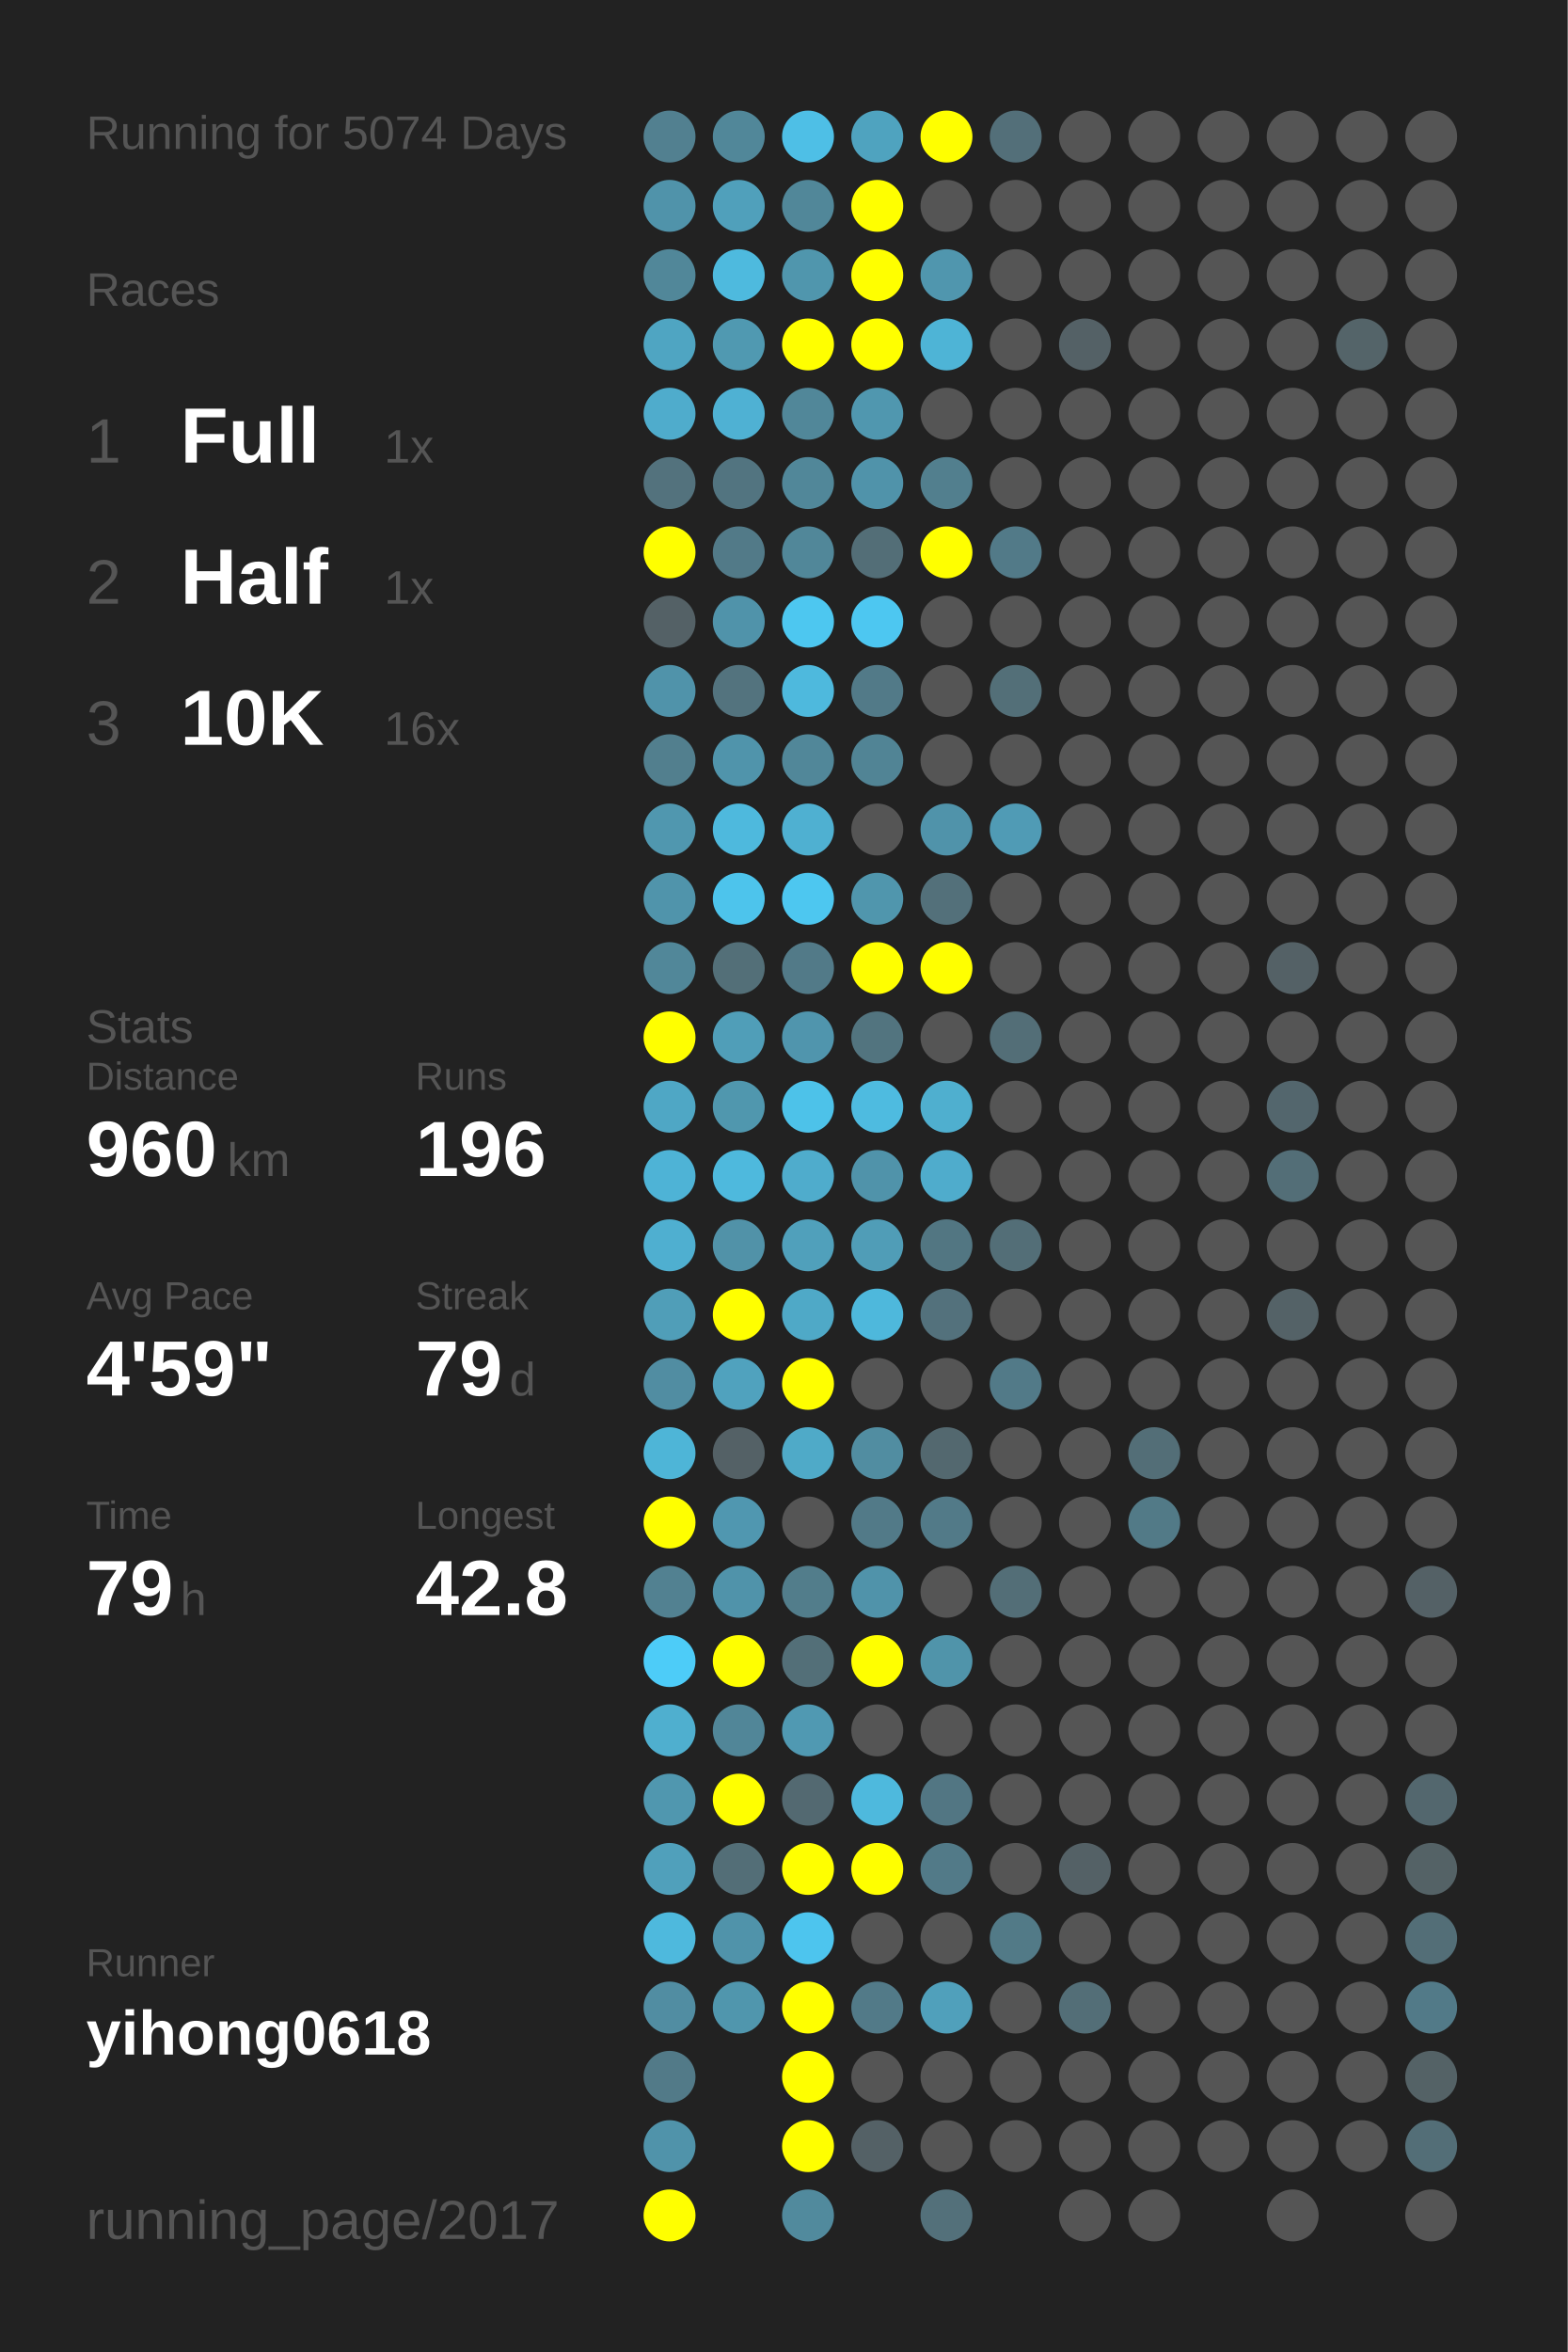
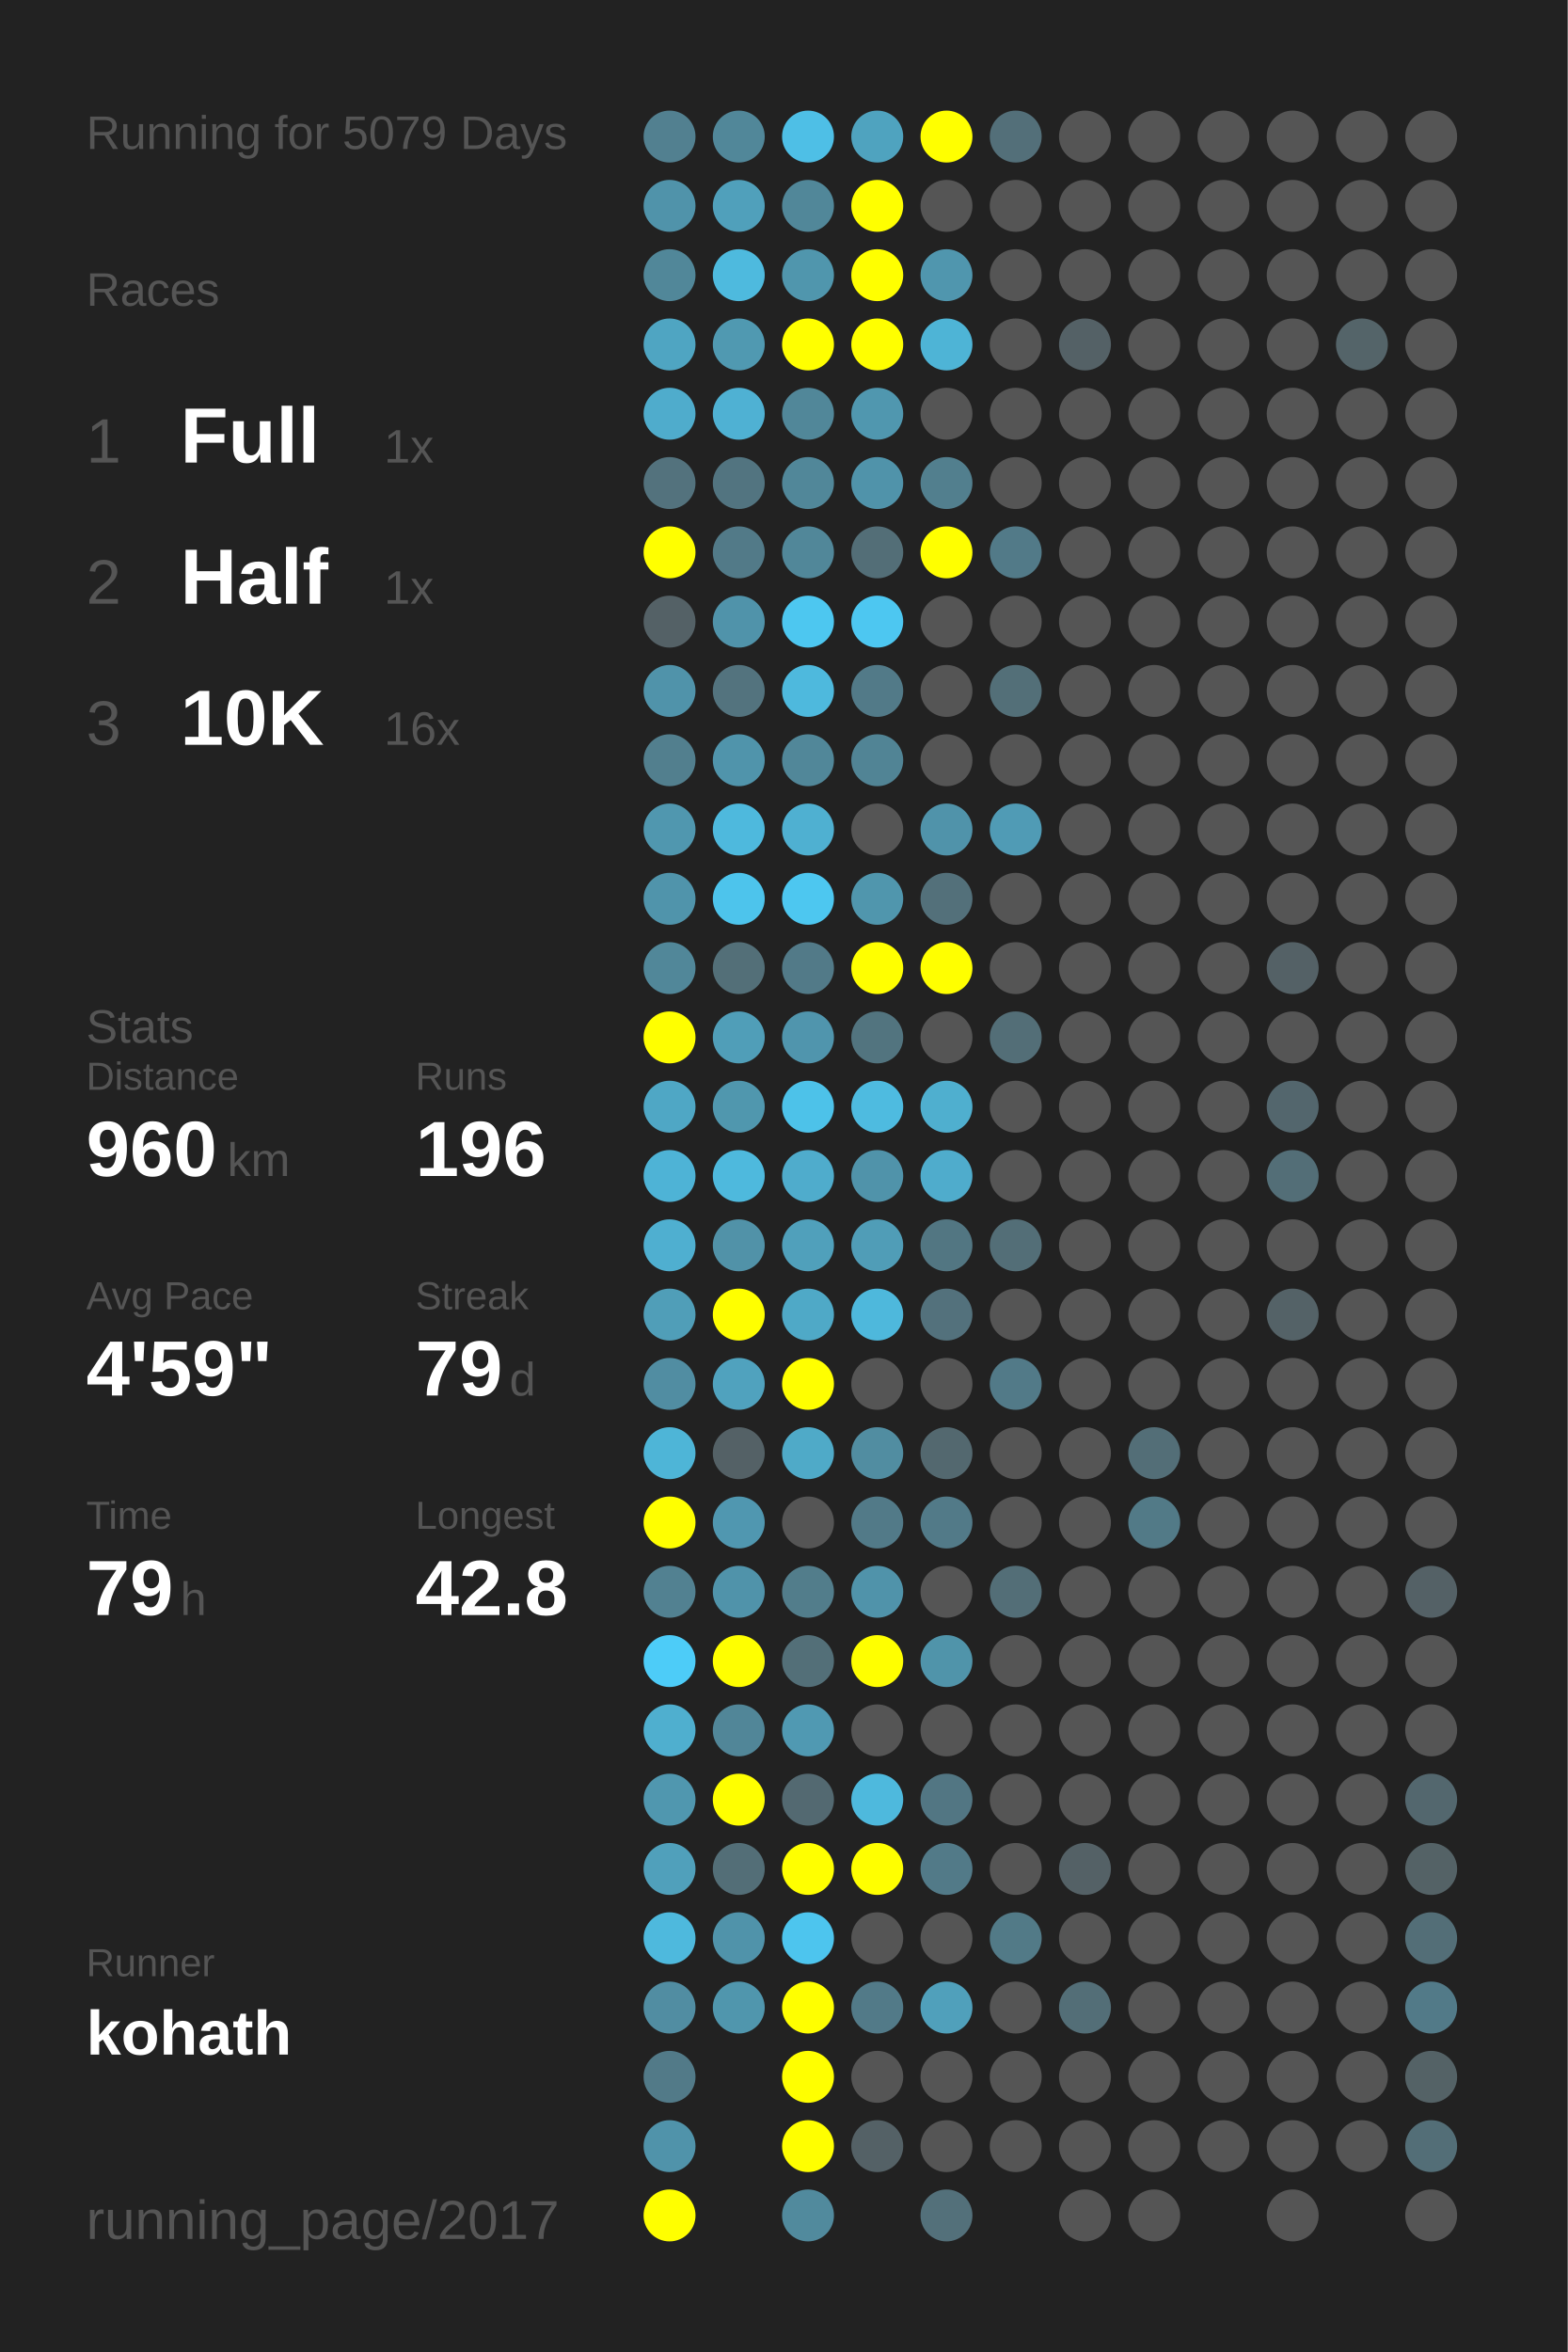
<svg xmlns="http://www.w3.org/2000/svg" baseProfile="full" height="300mm" version="1.1" viewBox="0,0,200,300" width="200mm">
  <defs />
  <rect fill="#222222" height="300" width="200" x="0" y="0" />
-   <text fill="#555555" style="font-size:6px; font-family:Arial;" x="11" y="19">Running for 5074 Days</text>
+   <text fill="#555555" style="font-size:6px; font-family:Arial;" x="11" y="19">Running for 5079 Days</text>
  <text fill="#555555" style="font-size:6px; font-family:Arial;" x="11" y="39">Races</text>
  <text fill="#555555" style="font-size:8px; font-family:Arial;" x="11" y="59">1</text>
  <text fill="#FFFFFF" style="font-size:10px; font-family:Arial; font-weight:bold;" x="23" y="59">Full</text>
  <text fill="#555555" style="font-size:6px; font-family:Arial;" x="49" y="59">1x</text>
  <text fill="#555555" style="font-size:8px; font-family:Arial;" x="11" y="77">2</text>
  <text fill="#FFFFFF" style="font-size:10px; font-family:Arial; font-weight:bold;" x="23" y="77">Half</text>
  <text fill="#555555" style="font-size:6px; font-family:Arial;" x="49" y="77">1x</text>
  <text fill="#555555" style="font-size:8px; font-family:Arial;" x="11" y="95">3</text>
  <text fill="#FFFFFF" style="font-size:10px; font-family:Arial; font-weight:bold;" x="23" y="95">10K</text>
  <text fill="#555555" style="font-size:6px; font-family:Arial;" x="49" y="95">16x</text>
  <text fill="#555555" style="font-size:6px; font-family:Arial;" x="11" y="133">Stats</text>
  <text fill="#555555" style="font-size:5px; font-family:Arial;" x="11" y="139">Distance</text>
  <text fill="#FFFFFF" style="font-size:10px; font-family:Arial; font-weight:bold;" x="11" y="150">960</text>
  <text fill="#555555" style="font-size:6px; font-family:Arial;" x="29" y="150">km</text>
  <text fill="#555555" style="font-size:5px; font-family:Arial;" x="53" y="139">Runs</text>
  <text fill="#FFFFFF" style="font-size:10px; font-family:Arial; font-weight:bold;" x="53" y="150">196</text>
  <text fill="#555555" style="font-size:5px; font-family:Arial;" x="11" y="167">Avg Pace</text>
  <text fill="#FFFFFF" style="font-size:10px; font-family:Arial; font-weight:bold;" x="11" y="178">4'59"</text>
  <text fill="#555555" style="font-size:5px; font-family:Arial;" x="53" y="167">Streak</text>
  <text fill="#FFFFFF" style="font-size:10px; font-family:Arial; font-weight:bold;" x="53" y="178">79</text>
  <text fill="#555555" style="font-size:6px; font-family:Arial;" x="65" y="178">d</text>
  <text fill="#555555" style="font-size:5px; font-family:Arial;" x="11" y="195">Time</text>
  <text fill="#FFFFFF" style="font-size:10px; font-family:Arial; font-weight:bold;" x="11" y="206">79</text>
  <text fill="#555555" style="font-size:6px; font-family:Arial;" x="23" y="206">h</text>
  <text fill="#555555" style="font-size:5px; font-family:Arial;" x="53" y="195">Longest</text>
  <text fill="#FFFFFF" style="font-size:10px; font-family:Arial; font-weight:bold;" x="53" y="206">42.8</text>
  <text fill="#555555" style="font-size:5px; font-family:Arial;" x="11" y="252.065">Runner</text>
-   <text fill="#FFFFFF" style="font-size:8px; font-family:Arial; font-weight:bold;" x="11" y="262.065">yihong0618</text>
+   <text fill="#FFFFFF" style="font-size:8px; font-family:Arial; font-weight:bold;" x="11" y="262.065">kohath</text>
  <text fill="#555555" style="font-size:7px; font-family:Arial;" x="11" y="285.581">running_page/2017</text>
  <circle cx="85.417" cy="17.419" fill="#528090" r="3.312" />
  <circle cx="85.417" cy="26.258" fill="#5093aa" r="3.312" />
  <circle cx="85.417" cy="35.097" fill="#518799" r="3.312" />
  <circle cx="85.417" cy="43.935" fill="#4fa5c2" r="3.312" />
  <circle cx="85.417" cy="52.774" fill="#4faccc" r="3.312" />
  <circle cx="85.417" cy="61.613" fill="#53727d" r="3.312" />
  <circle cx="85.417" cy="70.452" fill="#FFFF00" r="3.312" />
  <circle cx="85.417" cy="79.29" fill="#546166" r="3.312" />
  <circle cx="85.417" cy="88.129" fill="#5093aa" r="3.312" />
  <circle cx="85.417" cy="96.968" fill="#527f8e" r="3.312" />
  <circle cx="85.417" cy="105.806" fill="#5097af" r="3.312" />
  <circle cx="85.417" cy="114.645" fill="#5094ab" r="3.312" />
  <circle cx="85.417" cy="123.484" fill="#518799" r="3.312" />
  <circle cx="85.417" cy="132.323" fill="#FFFF00" r="3.312" />
  <circle cx="85.417" cy="141.161" fill="#4fa7c5" r="3.312" />
  <circle cx="85.417" cy="150" fill="#4eb3d6" r="3.312" />
  <circle cx="85.417" cy="158.839" fill="#4fafd0" r="3.312" />
  <circle cx="85.417" cy="167.677" fill="#509eb8" r="3.312" />
  <circle cx="85.417" cy="176.516" fill="#518da2" r="3.312" />
  <circle cx="85.417" cy="185.355" fill="#4eb5d7" r="3.312" />
  <circle cx="85.417" cy="194.194" fill="#FFFF00" r="3.312" />
  <circle cx="85.417" cy="203.032" fill="#528191" r="3.312" />
  <circle cx="85.417" cy="211.871" fill="#4dccf8" r="3.312" />
  <circle cx="85.417" cy="220.71" fill="#4fafcf" r="3.312" />
  <circle cx="85.417" cy="229.548" fill="#5097af" r="3.312" />
  <circle cx="85.417" cy="238.387" fill="#50a0bb" r="3.312" />
  <circle cx="85.417" cy="247.226" fill="#4eb9dd" r="3.312" />
  <circle cx="85.417" cy="256.065" fill="#518da2" r="3.312" />
  <circle cx="85.417" cy="264.903" fill="#527a88" r="3.312" />
  <circle cx="85.417" cy="273.742" fill="#5093aa" r="3.312" />
  <circle cx="85.417" cy="282.581" fill="#FFFF00" r="3.312" />
  <circle cx="94.25" cy="17.419" fill="#518799" r="3.312" />
  <circle cx="94.25" cy="26.258" fill="#50a0bb" r="3.312" />
  <circle cx="94.25" cy="35.097" fill="#4ebade" r="3.312" />
  <circle cx="94.25" cy="43.935" fill="#5099b1" r="3.312" />
  <circle cx="94.25" cy="52.774" fill="#4fb1d3" r="3.312" />
  <circle cx="94.25" cy="61.613" fill="#527480" r="3.312" />
  <circle cx="94.25" cy="70.452" fill="#527a88" r="3.312" />
  <circle cx="94.25" cy="79.29" fill="#5093aa" r="3.312" />
  <circle cx="94.25" cy="88.129" fill="#53737e" r="3.312" />
  <circle cx="94.25" cy="96.968" fill="#5094ab" r="3.312" />
  <circle cx="94.25" cy="105.806" fill="#4eb9dd" r="3.312" />
  <circle cx="94.25" cy="114.645" fill="#4dc4ec" r="3.312" />
  <circle cx="94.25" cy="123.484" fill="#536f78" r="3.312" />
  <circle cx="94.25" cy="132.323" fill="#509eb8" r="3.312" />
  <circle cx="94.25" cy="141.161" fill="#5097ae" r="3.312" />
  <circle cx="94.25" cy="150" fill="#4eb9dd" r="3.312" />
  <circle cx="94.25" cy="158.839" fill="#5192a8" r="3.312" />
  <circle cx="94.25" cy="167.677" fill="#FFFF00" r="3.312" />
  <circle cx="94.25" cy="176.516" fill="#50a2be" r="3.312" />
  <circle cx="94.25" cy="185.355" fill="#546166" r="3.312" />
  <circle cx="94.25" cy="194.194" fill="#5097b0" r="3.312" />
  <circle cx="94.25" cy="203.032" fill="#5093aa" r="3.312" />
  <circle cx="94.25" cy="211.871" fill="#FFFF00" r="3.312" />
  <circle cx="94.25" cy="220.71" fill="#518698" r="3.312" />
  <circle cx="94.25" cy="229.548" fill="#FFFF00" r="3.312" />
  <circle cx="94.25" cy="238.387" fill="#536e77" r="3.312" />
  <circle cx="94.25" cy="247.226" fill="#5093aa" r="3.312" />
  <circle cx="94.25" cy="256.065" fill="#5096ad" r="3.312" />
  <circle cx="103.083" cy="17.419" fill="#4ebfe6" r="3.312" />
  <circle cx="103.083" cy="26.258" fill="#518799" r="3.312" />
  <circle cx="103.083" cy="35.097" fill="#5096ad" r="3.312" />
  <circle cx="103.083" cy="43.935" fill="#FFFF00" r="3.312" />
  <circle cx="103.083" cy="52.774" fill="#518799" r="3.312" />
  <circle cx="103.083" cy="61.613" fill="#518799" r="3.312" />
  <circle cx="103.083" cy="70.452" fill="#518799" r="3.312" />
  <circle cx="103.083" cy="79.29" fill="#4dc7f0" r="3.312" />
  <circle cx="103.083" cy="88.129" fill="#4eb9dd" r="3.312" />
  <circle cx="103.083" cy="96.968" fill="#518799" r="3.312" />
  <circle cx="103.083" cy="105.806" fill="#4fb0d1" r="3.312" />
  <circle cx="103.083" cy="114.645" fill="#4dc7f0" r="3.312" />
  <circle cx="103.083" cy="123.484" fill="#527a88" r="3.312" />
  <circle cx="103.083" cy="132.323" fill="#5095ad" r="3.312" />
  <circle cx="103.083" cy="141.161" fill="#4dc2e9" r="3.312" />
  <circle cx="103.083" cy="150" fill="#4faccc" r="3.312" />
  <circle cx="103.083" cy="158.839" fill="#50a0bb" r="3.312" />
  <circle cx="103.083" cy="167.677" fill="#4fa9c7" r="3.312" />
  <circle cx="103.083" cy="176.516" fill="#FFFF00" r="3.312" />
  <circle cx="103.083" cy="185.355" fill="#4faac8" r="3.312" />
  <circle cx="103.083" cy="194.194" fill="#555555" r="3.312" />
  <circle cx="103.083" cy="203.032" fill="#527d8b" r="3.312" />
  <circle cx="103.083" cy="211.871" fill="#536f78" r="3.312" />
  <circle cx="103.083" cy="220.71" fill="#5099b2" r="3.312" />
  <circle cx="103.083" cy="229.548" fill="#536971" r="3.312" />
  <circle cx="103.083" cy="238.387" fill="#FFFF00" r="3.312" />
  <circle cx="103.083" cy="247.226" fill="#4dc5ee" r="3.312" />
  <circle cx="103.083" cy="256.065" fill="#FFFF00" r="3.312" />
  <circle cx="103.083" cy="264.903" fill="#FFFF00" r="3.312" />
  <circle cx="103.083" cy="273.742" fill="#FFFF00" r="3.312" />
  <circle cx="103.083" cy="282.581" fill="#518a9d" r="3.312" />
  <circle cx="111.917" cy="17.419" fill="#4fa3bf" r="3.312" />
  <circle cx="111.917" cy="26.258" fill="#FFFF00" r="3.312" />
  <circle cx="111.917" cy="35.097" fill="#FFFF00" r="3.312" />
  <circle cx="111.917" cy="43.935" fill="#FFFF00" r="3.312" />
  <circle cx="111.917" cy="52.774" fill="#5097af" r="3.312" />
  <circle cx="111.917" cy="61.613" fill="#5093aa" r="3.312" />
  <circle cx="111.917" cy="70.452" fill="#536e77" r="3.312" />
  <circle cx="111.917" cy="79.29" fill="#4dc7f1" r="3.312" />
  <circle cx="111.917" cy="88.129" fill="#527a88" r="3.312" />
  <circle cx="111.917" cy="96.968" fill="#518495" r="3.312" />
  <circle cx="111.917" cy="105.806" fill="#555555" r="3.312" />
  <circle cx="111.917" cy="114.645" fill="#5096ad" r="3.312" />
  <circle cx="111.917" cy="123.484" fill="#FFFF00" r="3.312" />
  <circle cx="111.917" cy="132.323" fill="#52747f" r="3.312" />
  <circle cx="111.917" cy="141.161" fill="#4ebbe0" r="3.312" />
  <circle cx="111.917" cy="150" fill="#5093aa" r="3.312" />
  <circle cx="111.917" cy="158.839" fill="#509db7" r="3.312" />
  <circle cx="111.917" cy="167.677" fill="#4eb8dc" r="3.312" />
  <circle cx="111.917" cy="176.516" fill="#555555" r="3.312" />
  <circle cx="111.917" cy="185.355" fill="#518da1" r="3.312" />
  <circle cx="111.917" cy="194.194" fill="#527a88" r="3.312" />
  <circle cx="111.917" cy="203.032" fill="#5093aa" r="3.312" />
  <circle cx="111.917" cy="211.871" fill="#FFFF00" r="3.312" />
  <circle cx="111.917" cy="220.71" fill="#555555" r="3.312" />
  <circle cx="111.917" cy="229.548" fill="#4eb9dd" r="3.312" />
  <circle cx="111.917" cy="238.387" fill="#FFFF00" r="3.312" />
  <circle cx="111.917" cy="247.226" fill="#555555" r="3.312" />
  <circle cx="111.917" cy="256.065" fill="#527a88" r="3.312" />
  <circle cx="111.917" cy="264.903" fill="#555555" r="3.312" />
  <circle cx="111.917" cy="273.742" fill="#546166" r="3.312" />
  <circle cx="120.75" cy="17.419" fill="#FFFF00" r="3.312" />
  <circle cx="120.75" cy="26.258" fill="#555555" r="3.312" />
  <circle cx="120.75" cy="35.097" fill="#5096ae" r="3.312" />
  <circle cx="120.75" cy="43.935" fill="#4eb4d6" r="3.312" />
  <circle cx="120.75" cy="52.774" fill="#555555" r="3.312" />
  <circle cx="120.75" cy="61.613" fill="#527f8e" r="3.312" />
  <circle cx="120.75" cy="70.452" fill="#FFFF00" r="3.312" />
  <circle cx="120.75" cy="79.29" fill="#555555" r="3.312" />
  <circle cx="120.75" cy="88.129" fill="#555555" r="3.312" />
  <circle cx="120.75" cy="96.968" fill="#555555" r="3.312" />
  <circle cx="120.75" cy="105.806" fill="#5093aa" r="3.312" />
  <circle cx="120.75" cy="114.645" fill="#53707a" r="3.312" />
  <circle cx="120.75" cy="123.484" fill="#FFFF00" r="3.312" />
  <circle cx="120.75" cy="132.323" fill="#555555" r="3.312" />
  <circle cx="120.75" cy="141.161" fill="#4fafcf" r="3.312" />
  <circle cx="120.75" cy="150" fill="#4faccc" r="3.312" />
  <circle cx="120.75" cy="158.839" fill="#527682" r="3.312" />
  <circle cx="120.75" cy="167.677" fill="#53717c" r="3.312" />
  <circle cx="120.75" cy="176.516" fill="#555555" r="3.312" />
  <circle cx="120.75" cy="185.355" fill="#53686f" r="3.312" />
  <circle cx="120.75" cy="194.194" fill="#527a88" r="3.312" />
  <circle cx="120.75" cy="203.032" fill="#555555" r="3.312" />
  <circle cx="120.75" cy="211.871" fill="#5094aa" r="3.312" />
  <circle cx="120.75" cy="220.71" fill="#555555" r="3.312" />
  <circle cx="120.75" cy="229.548" fill="#527683" r="3.312" />
  <circle cx="120.75" cy="238.387" fill="#527a88" r="3.312" />
  <circle cx="120.75" cy="247.226" fill="#555555" r="3.312" />
  <circle cx="120.75" cy="256.065" fill="#50a0bb" r="3.312" />
  <circle cx="120.75" cy="264.903" fill="#555555" r="3.312" />
  <circle cx="120.75" cy="273.742" fill="#555555" r="3.312" />
  <circle cx="120.75" cy="282.581" fill="#53707a" r="3.312" />
  <circle cx="129.583" cy="17.419" fill="#536f79" r="3.312" />
  <circle cx="129.583" cy="26.258" fill="#555555" r="3.312" />
  <circle cx="129.583" cy="35.097" fill="#555555" r="3.312" />
  <circle cx="129.583" cy="43.935" fill="#555555" r="3.312" />
  <circle cx="129.583" cy="52.774" fill="#555555" r="3.312" />
  <circle cx="129.583" cy="61.613" fill="#555555" r="3.312" />
  <circle cx="129.583" cy="70.452" fill="#527a88" r="3.312" />
  <circle cx="129.583" cy="79.29" fill="#555555" r="3.312" />
  <circle cx="129.583" cy="88.129" fill="#536f78" r="3.312" />
  <circle cx="129.583" cy="96.968" fill="#555555" r="3.312" />
  <circle cx="129.583" cy="105.806" fill="#509bb5" r="3.312" />
  <circle cx="129.583" cy="114.645" fill="#555555" r="3.312" />
  <circle cx="129.583" cy="123.484" fill="#555555" r="3.312" />
  <circle cx="129.583" cy="132.323" fill="#536e77" r="3.312" />
  <circle cx="129.583" cy="141.161" fill="#555555" r="3.312" />
  <circle cx="129.583" cy="150" fill="#555555" r="3.312" />
  <circle cx="129.583" cy="158.839" fill="#536e77" r="3.312" />
  <circle cx="129.583" cy="167.677" fill="#555555" r="3.312" />
  <circle cx="129.583" cy="176.516" fill="#527a88" r="3.312" />
  <circle cx="129.583" cy="185.355" fill="#555555" r="3.312" />
  <circle cx="129.583" cy="194.194" fill="#555555" r="3.312" />
  <circle cx="129.583" cy="203.032" fill="#536e77" r="3.312" />
  <circle cx="129.583" cy="211.871" fill="#555555" r="3.312" />
  <circle cx="129.583" cy="220.71" fill="#555555" r="3.312" />
  <circle cx="129.583" cy="229.548" fill="#555555" r="3.312" />
  <circle cx="129.583" cy="238.387" fill="#555555" r="3.312" />
  <circle cx="129.583" cy="247.226" fill="#527a87" r="3.312" />
  <circle cx="129.583" cy="256.065" fill="#555555" r="3.312" />
  <circle cx="129.583" cy="264.903" fill="#555555" r="3.312" />
  <circle cx="129.583" cy="273.742" fill="#555555" r="3.312" />
  <circle cx="138.417" cy="17.419" fill="#555555" r="3.312" />
  <circle cx="138.417" cy="26.258" fill="#555555" r="3.312" />
  <circle cx="138.417" cy="35.097" fill="#555555" r="3.312" />
  <circle cx="138.417" cy="43.935" fill="#546166" r="3.312" />
  <circle cx="138.417" cy="52.774" fill="#555555" r="3.312" />
  <circle cx="138.417" cy="61.613" fill="#555555" r="3.312" />
  <circle cx="138.417" cy="70.452" fill="#555555" r="3.312" />
  <circle cx="138.417" cy="79.29" fill="#555555" r="3.312" />
  <circle cx="138.417" cy="88.129" fill="#555555" r="3.312" />
  <circle cx="138.417" cy="96.968" fill="#555555" r="3.312" />
  <circle cx="138.417" cy="105.806" fill="#555555" r="3.312" />
  <circle cx="138.417" cy="114.645" fill="#555555" r="3.312" />
  <circle cx="138.417" cy="123.484" fill="#555555" r="3.312" />
  <circle cx="138.417" cy="132.323" fill="#555555" r="3.312" />
  <circle cx="138.417" cy="141.161" fill="#555555" r="3.312" />
  <circle cx="138.417" cy="150" fill="#555555" r="3.312" />
  <circle cx="138.417" cy="158.839" fill="#555555" r="3.312" />
  <circle cx="138.417" cy="167.677" fill="#555555" r="3.312" />
  <circle cx="138.417" cy="176.516" fill="#555555" r="3.312" />
  <circle cx="138.417" cy="185.355" fill="#555555" r="3.312" />
  <circle cx="138.417" cy="194.194" fill="#555555" r="3.312" />
  <circle cx="138.417" cy="203.032" fill="#555555" r="3.312" />
  <circle cx="138.417" cy="211.871" fill="#555555" r="3.312" />
  <circle cx="138.417" cy="220.71" fill="#555555" r="3.312" />
  <circle cx="138.417" cy="229.548" fill="#555555" r="3.312" />
  <circle cx="138.417" cy="238.387" fill="#546166" r="3.312" />
  <circle cx="138.417" cy="247.226" fill="#555555" r="3.312" />
  <circle cx="138.417" cy="256.065" fill="#536e77" r="3.312" />
  <circle cx="138.417" cy="264.903" fill="#555555" r="3.312" />
  <circle cx="138.417" cy="273.742" fill="#555555" r="3.312" />
  <circle cx="138.417" cy="282.581" fill="#555555" r="3.312" />
  <circle cx="147.25" cy="17.419" fill="#555555" r="3.312" />
  <circle cx="147.25" cy="26.258" fill="#555555" r="3.312" />
  <circle cx="147.25" cy="35.097" fill="#555555" r="3.312" />
  <circle cx="147.25" cy="43.935" fill="#555555" r="3.312" />
  <circle cx="147.25" cy="52.774" fill="#555555" r="3.312" />
  <circle cx="147.25" cy="61.613" fill="#555555" r="3.312" />
  <circle cx="147.25" cy="70.452" fill="#555555" r="3.312" />
  <circle cx="147.25" cy="79.29" fill="#555555" r="3.312" />
  <circle cx="147.25" cy="88.129" fill="#555555" r="3.312" />
  <circle cx="147.25" cy="96.968" fill="#555555" r="3.312" />
  <circle cx="147.25" cy="105.806" fill="#555555" r="3.312" />
  <circle cx="147.25" cy="114.645" fill="#555555" r="3.312" />
  <circle cx="147.25" cy="123.484" fill="#555555" r="3.312" />
  <circle cx="147.25" cy="132.323" fill="#555555" r="3.312" />
  <circle cx="147.25" cy="141.161" fill="#555555" r="3.312" />
  <circle cx="147.25" cy="150" fill="#555555" r="3.312" />
  <circle cx="147.25" cy="158.839" fill="#555555" r="3.312" />
  <circle cx="147.25" cy="167.677" fill="#555555" r="3.312" />
  <circle cx="147.25" cy="176.516" fill="#555555" r="3.312" />
  <circle cx="147.25" cy="185.355" fill="#536e77" r="3.312" />
  <circle cx="147.25" cy="194.194" fill="#527a87" r="3.312" />
  <circle cx="147.25" cy="203.032" fill="#555555" r="3.312" />
  <circle cx="147.25" cy="211.871" fill="#555555" r="3.312" />
  <circle cx="147.25" cy="220.71" fill="#555555" r="3.312" />
  <circle cx="147.25" cy="229.548" fill="#555555" r="3.312" />
  <circle cx="147.25" cy="238.387" fill="#555555" r="3.312" />
  <circle cx="147.25" cy="247.226" fill="#555555" r="3.312" />
  <circle cx="147.25" cy="256.065" fill="#555555" r="3.312" />
  <circle cx="147.25" cy="264.903" fill="#555555" r="3.312" />
  <circle cx="147.25" cy="273.742" fill="#555555" r="3.312" />
  <circle cx="147.25" cy="282.581" fill="#555555" r="3.312" />
  <circle cx="156.083" cy="17.419" fill="#555555" r="3.312" />
  <circle cx="156.083" cy="26.258" fill="#555555" r="3.312" />
  <circle cx="156.083" cy="35.097" fill="#555555" r="3.312" />
  <circle cx="156.083" cy="43.935" fill="#555555" r="3.312" />
  <circle cx="156.083" cy="52.774" fill="#555555" r="3.312" />
  <circle cx="156.083" cy="61.613" fill="#555555" r="3.312" />
  <circle cx="156.083" cy="70.452" fill="#555555" r="3.312" />
  <circle cx="156.083" cy="79.29" fill="#555555" r="3.312" />
  <circle cx="156.083" cy="88.129" fill="#555555" r="3.312" />
  <circle cx="156.083" cy="96.968" fill="#555555" r="3.312" />
  <circle cx="156.083" cy="105.806" fill="#555555" r="3.312" />
  <circle cx="156.083" cy="114.645" fill="#555555" r="3.312" />
  <circle cx="156.083" cy="123.484" fill="#555555" r="3.312" />
  <circle cx="156.083" cy="132.323" fill="#555555" r="3.312" />
  <circle cx="156.083" cy="141.161" fill="#555555" r="3.312" />
  <circle cx="156.083" cy="150" fill="#555555" r="3.312" />
  <circle cx="156.083" cy="158.839" fill="#555555" r="3.312" />
  <circle cx="156.083" cy="167.677" fill="#555555" r="3.312" />
  <circle cx="156.083" cy="176.516" fill="#555555" r="3.312" />
  <circle cx="156.083" cy="185.355" fill="#555555" r="3.312" />
  <circle cx="156.083" cy="194.194" fill="#555555" r="3.312" />
  <circle cx="156.083" cy="203.032" fill="#555555" r="3.312" />
  <circle cx="156.083" cy="211.871" fill="#555555" r="3.312" />
  <circle cx="156.083" cy="220.71" fill="#555555" r="3.312" />
  <circle cx="156.083" cy="229.548" fill="#555555" r="3.312" />
  <circle cx="156.083" cy="238.387" fill="#555555" r="3.312" />
  <circle cx="156.083" cy="247.226" fill="#555555" r="3.312" />
  <circle cx="156.083" cy="256.065" fill="#555555" r="3.312" />
  <circle cx="156.083" cy="264.903" fill="#555555" r="3.312" />
  <circle cx="156.083" cy="273.742" fill="#555555" r="3.312" />
  <circle cx="164.917" cy="17.419" fill="#555555" r="3.312" />
  <circle cx="164.917" cy="26.258" fill="#555555" r="3.312" />
  <circle cx="164.917" cy="35.097" fill="#555555" r="3.312" />
  <circle cx="164.917" cy="43.935" fill="#555555" r="3.312" />
  <circle cx="164.917" cy="52.774" fill="#555555" r="3.312" />
  <circle cx="164.917" cy="61.613" fill="#555555" r="3.312" />
  <circle cx="164.917" cy="70.452" fill="#555555" r="3.312" />
  <circle cx="164.917" cy="79.29" fill="#555555" r="3.312" />
  <circle cx="164.917" cy="88.129" fill="#555555" r="3.312" />
  <circle cx="164.917" cy="96.968" fill="#555555" r="3.312" />
  <circle cx="164.917" cy="105.806" fill="#555555" r="3.312" />
  <circle cx="164.917" cy="114.645" fill="#555555" r="3.312" />
  <circle cx="164.917" cy="123.484" fill="#546166" r="3.312" />
  <circle cx="164.917" cy="132.323" fill="#555555" r="3.312" />
  <circle cx="164.917" cy="141.161" fill="#53666d" r="3.312" />
  <circle cx="164.917" cy="150" fill="#536e77" r="3.312" />
  <circle cx="164.917" cy="158.839" fill="#555555" r="3.312" />
  <circle cx="164.917" cy="167.677" fill="#546267" r="3.312" />
  <circle cx="164.917" cy="176.516" fill="#555555" r="3.312" />
  <circle cx="164.917" cy="185.355" fill="#555555" r="3.312" />
  <circle cx="164.917" cy="194.194" fill="#555555" r="3.312" />
  <circle cx="164.917" cy="203.032" fill="#555555" r="3.312" />
  <circle cx="164.917" cy="211.871" fill="#555555" r="3.312" />
  <circle cx="164.917" cy="220.71" fill="#555555" r="3.312" />
  <circle cx="164.917" cy="229.548" fill="#555555" r="3.312" />
  <circle cx="164.917" cy="238.387" fill="#555555" r="3.312" />
  <circle cx="164.917" cy="247.226" fill="#555555" r="3.312" />
  <circle cx="164.917" cy="256.065" fill="#555555" r="3.312" />
  <circle cx="164.917" cy="264.903" fill="#555555" r="3.312" />
  <circle cx="164.917" cy="273.742" fill="#555555" r="3.312" />
  <circle cx="164.917" cy="282.581" fill="#555555" r="3.312" />
  <circle cx="173.75" cy="17.419" fill="#555555" r="3.312" />
  <circle cx="173.75" cy="26.258" fill="#555555" r="3.312" />
  <circle cx="173.75" cy="35.097" fill="#555555" r="3.312" />
  <circle cx="173.75" cy="43.935" fill="#546469" r="3.312" />
  <circle cx="173.75" cy="52.774" fill="#555555" r="3.312" />
  <circle cx="173.75" cy="61.613" fill="#555555" r="3.312" />
  <circle cx="173.75" cy="70.452" fill="#555555" r="3.312" />
  <circle cx="173.75" cy="79.29" fill="#555555" r="3.312" />
  <circle cx="173.75" cy="88.129" fill="#555555" r="3.312" />
  <circle cx="173.75" cy="96.968" fill="#555555" r="3.312" />
  <circle cx="173.75" cy="105.806" fill="#555555" r="3.312" />
  <circle cx="173.75" cy="114.645" fill="#555555" r="3.312" />
  <circle cx="173.75" cy="123.484" fill="#555555" r="3.312" />
  <circle cx="173.75" cy="132.323" fill="#555555" r="3.312" />
  <circle cx="173.75" cy="141.161" fill="#555555" r="3.312" />
  <circle cx="173.75" cy="150" fill="#555555" r="3.312" />
  <circle cx="173.75" cy="158.839" fill="#555555" r="3.312" />
  <circle cx="173.75" cy="167.677" fill="#555555" r="3.312" />
  <circle cx="173.75" cy="176.516" fill="#555555" r="3.312" />
  <circle cx="173.75" cy="185.355" fill="#555555" r="3.312" />
  <circle cx="173.75" cy="194.194" fill="#555555" r="3.312" />
  <circle cx="173.75" cy="203.032" fill="#555555" r="3.312" />
  <circle cx="173.75" cy="211.871" fill="#555555" r="3.312" />
  <circle cx="173.75" cy="220.71" fill="#555555" r="3.312" />
  <circle cx="173.75" cy="229.548" fill="#555555" r="3.312" />
  <circle cx="173.75" cy="238.387" fill="#555555" r="3.312" />
  <circle cx="173.75" cy="247.226" fill="#555555" r="3.312" />
  <circle cx="173.75" cy="256.065" fill="#555555" r="3.312" />
  <circle cx="173.75" cy="264.903" fill="#555555" r="3.312" />
  <circle cx="173.75" cy="273.742" fill="#555555" r="3.312" />
  <circle cx="182.583" cy="17.419" fill="#555555" r="3.312" />
  <circle cx="182.583" cy="26.258" fill="#555555" r="3.312" />
  <circle cx="182.583" cy="35.097" fill="#555555" r="3.312" />
  <circle cx="182.583" cy="43.935" fill="#555555" r="3.312" />
  <circle cx="182.583" cy="52.774" fill="#555555" r="3.312" />
  <circle cx="182.583" cy="61.613" fill="#555555" r="3.312" />
  <circle cx="182.583" cy="70.452" fill="#555555" r="3.312" />
  <circle cx="182.583" cy="79.29" fill="#555555" r="3.312" />
  <circle cx="182.583" cy="88.129" fill="#555555" r="3.312" />
  <circle cx="182.583" cy="96.968" fill="#555555" r="3.312" />
  <circle cx="182.583" cy="105.806" fill="#555555" r="3.312" />
  <circle cx="182.583" cy="114.645" fill="#555555" r="3.312" />
  <circle cx="182.583" cy="123.484" fill="#555555" r="3.312" />
  <circle cx="182.583" cy="132.323" fill="#555555" r="3.312" />
  <circle cx="182.583" cy="141.161" fill="#555555" r="3.312" />
  <circle cx="182.583" cy="150" fill="#555555" r="3.312" />
  <circle cx="182.583" cy="158.839" fill="#555555" r="3.312" />
  <circle cx="182.583" cy="167.677" fill="#555555" r="3.312" />
  <circle cx="182.583" cy="176.516" fill="#555555" r="3.312" />
  <circle cx="182.583" cy="185.355" fill="#555555" r="3.312" />
  <circle cx="182.583" cy="194.194" fill="#555555" r="3.312" />
  <circle cx="182.583" cy="203.032" fill="#546166" r="3.312" />
  <circle cx="182.583" cy="211.871" fill="#555555" r="3.312" />
  <circle cx="182.583" cy="220.71" fill="#555555" r="3.312" />
  <circle cx="182.583" cy="229.548" fill="#53676e" r="3.312" />
  <circle cx="182.583" cy="238.387" fill="#546266" r="3.312" />
  <circle cx="182.583" cy="247.226" fill="#536e77" r="3.312" />
  <circle cx="182.583" cy="256.065" fill="#527a88" r="3.312" />
  <circle cx="182.583" cy="264.903" fill="#546266" r="3.312" />
  <circle cx="182.583" cy="273.742" fill="#536e77" r="3.312" />
  <circle cx="182.583" cy="282.581" fill="#555555" r="3.312" />
</svg>
